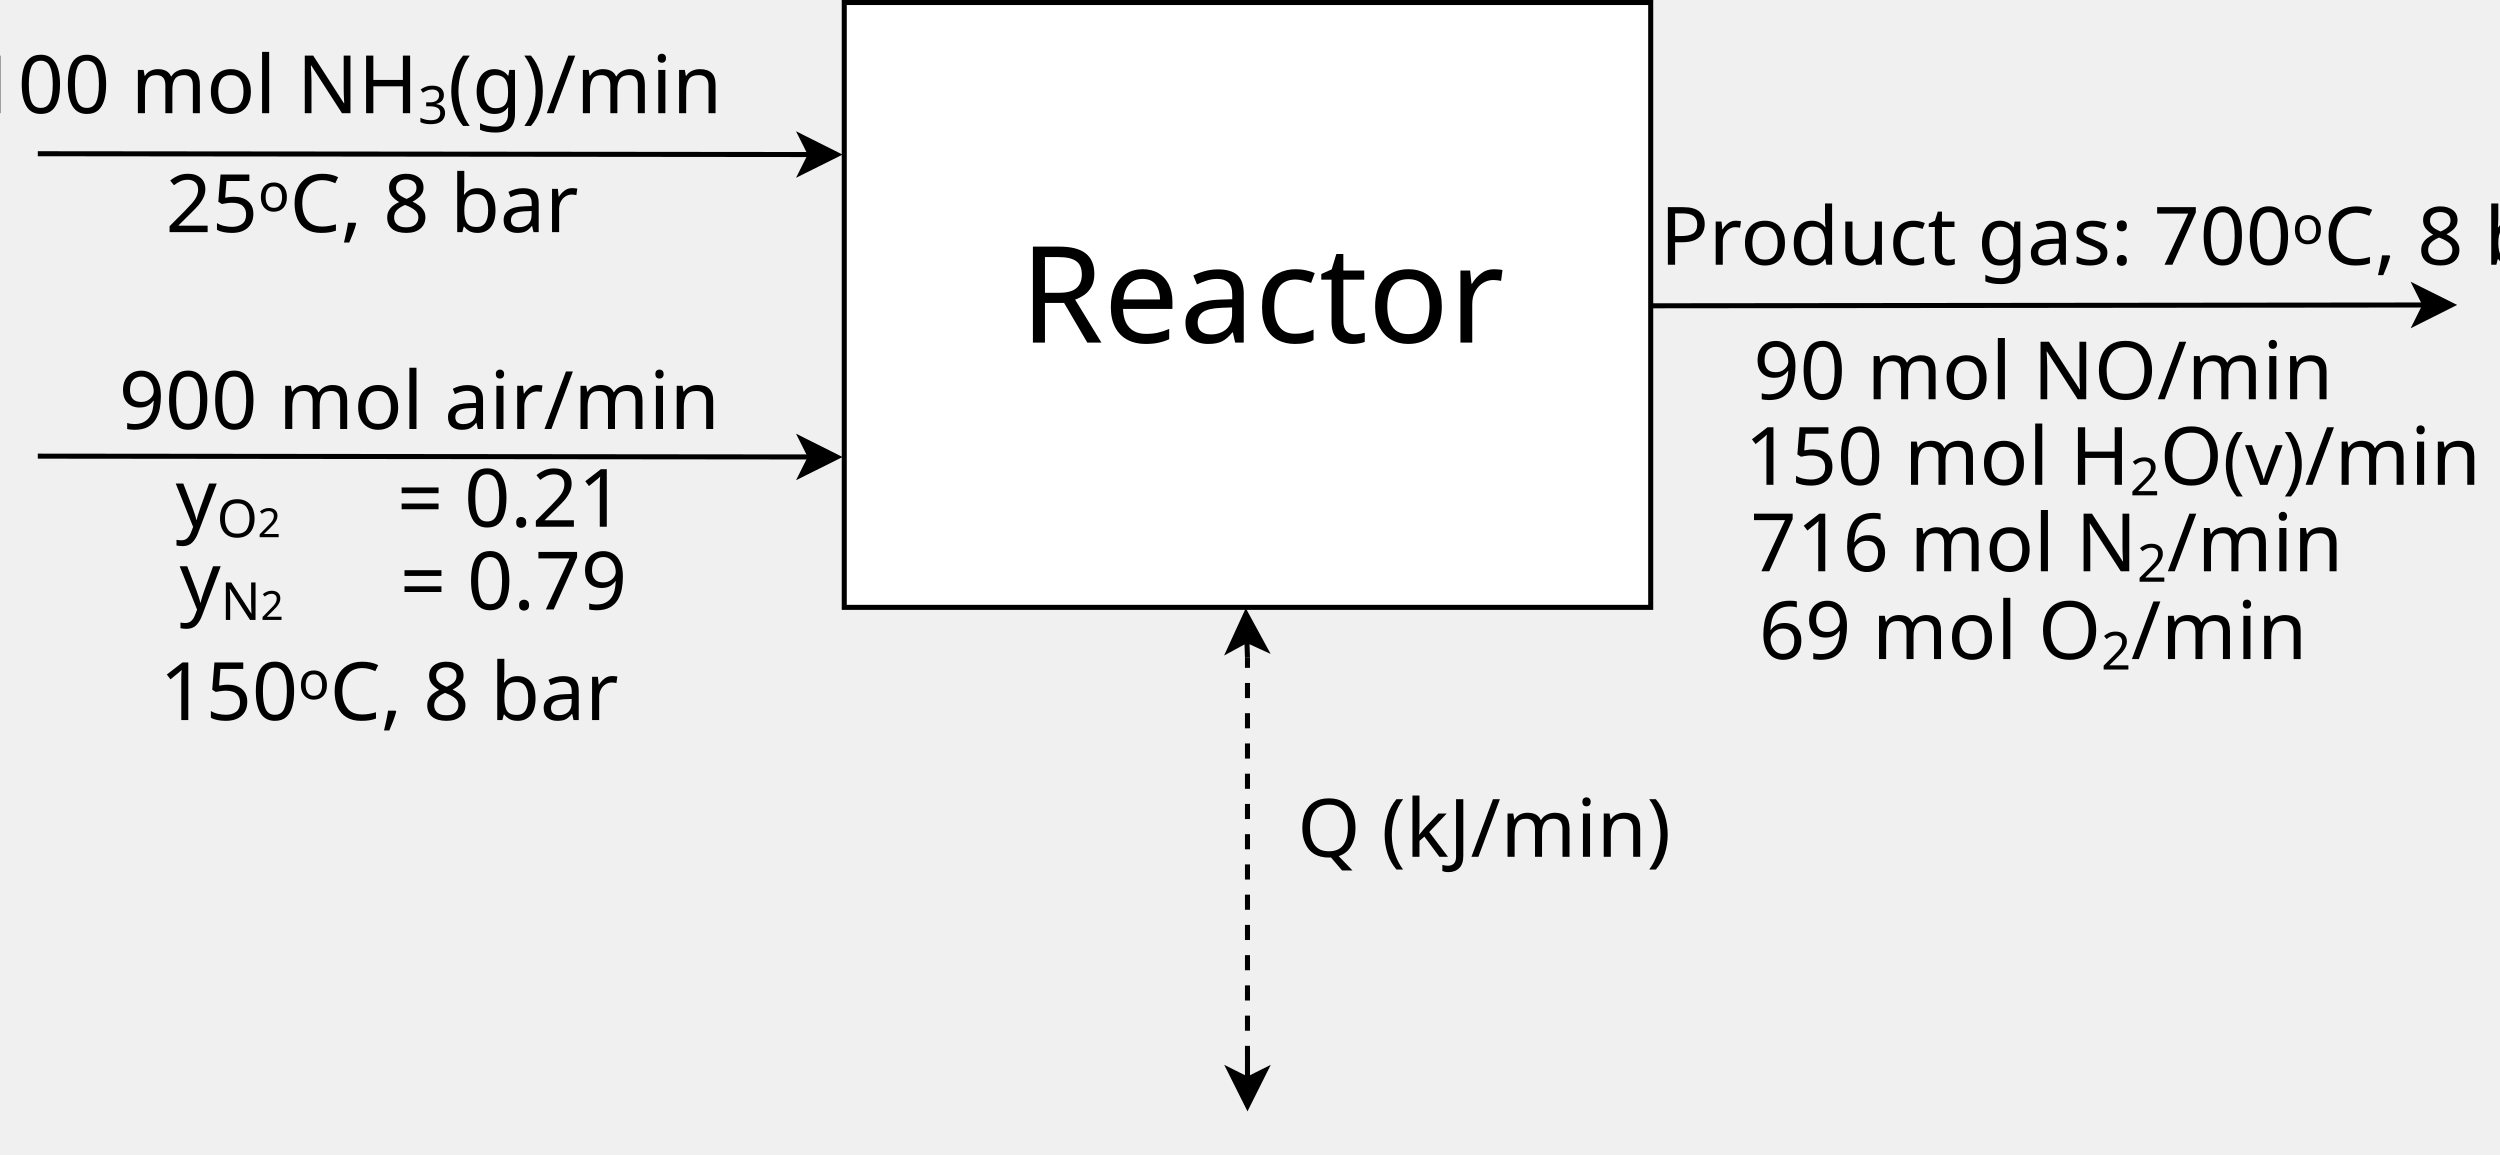
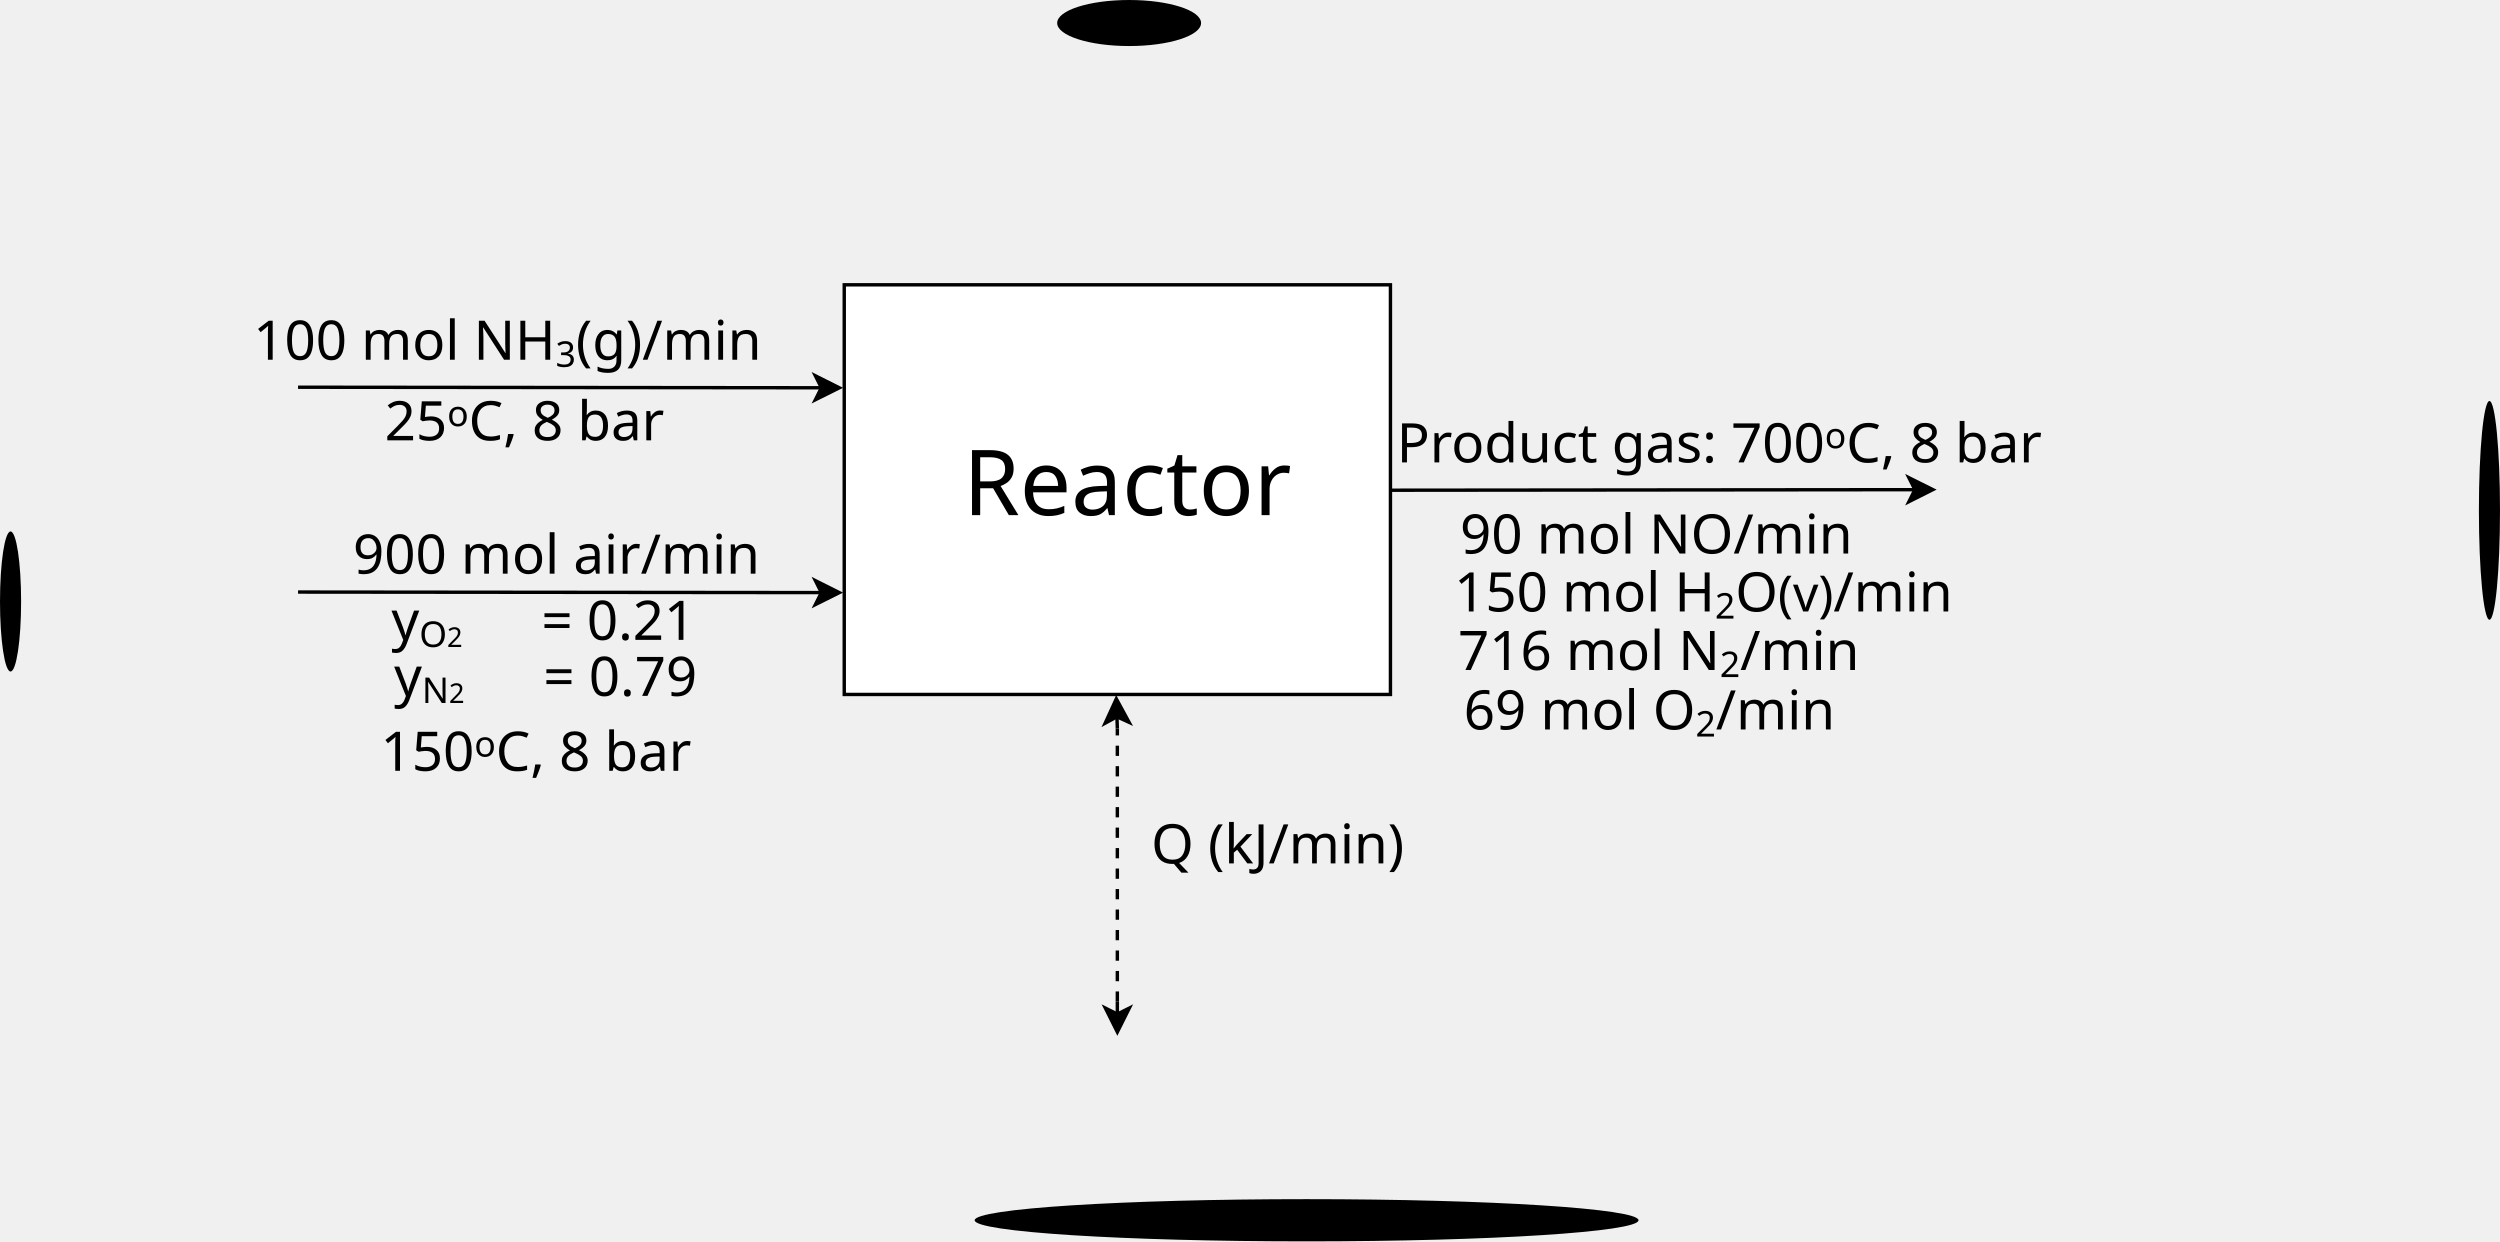
- <svg xmlns="http://www.w3.org/2000/svg" width="496px" height="229px" version="1.1" content="&lt;mxfile userAgent=&quot;Mozilla/5.0 (Windows NT 10.0; Win64; x64) AppleWebKit/537.36 (KHTML, like Gecko) Chrome/60.0.311.90 Safari/537.36&quot; version=&quot;7.1.6&quot; editor=&quot;www.draw.io&quot; type=&quot;device&quot;&gt;&lt;diagram id=&quot;a6c59156-2afb-757a-ecf8-4a7544f1875f&quot; name=&quot;Page-1&quot;&gt;5ZdPb5swGMY/DdcJMBB6XNN2u0yalMO6owdvwJrBkXEK2aefweaPTaqQLNGqlkNkP7Zf28/vtSEOWhfNF453+TeWAnV8N20c9OD4fhiv5G8rHJQQuYESMk5SJXmjsCF/QIuuVvckhcroKBijguxMMWFlCYkwNMw5q81uW0bNWXc4g5mwSTCdqz9IKnKlxqE76l+BZHk/s+fqll84+Z1xti/1fI6Ptt2jmgvcx9L9qxynrJ5I6NFBa86YUKWiWQNtre1tU+OeXmkd1s2hFEsG+GrAC6Z76FfcrUscei+63UDb33XQfZ0TAZsdTtrWWsKXWi4KKmueLG4JpWtGGe/GoqfukbqeBriA5tWleoMBMq+AFSD4QXbRA/xYe6Zzyu89r0dCXqS1fEqnNxvrrMiG2KMzsqDNOW4UOm0UlOnnNvdkLaG4qkhieiP3yQ/P2seu8rOtfPLDwSBIZ3lp2SMPAuYZiAm+uWMTR8IjhvQaB4oFeTFnPGaSnuE7I3ItA5DB1x4Isnyu2J4noEdNk9AKhFwzUOBZgdSWZ4E6ZsO2F2EMbodx9V4w3l2I0bszA6H4ZhjDK2BsiHielBXE8xgqZ94Cw8BiGF7IMLKOoh/djGF0FsOSlVK8T3GVd+8iz6S5lNn/AoSiE1fc4rvSCoTsS/d6gFbXvCu7kzXclucge0NX5UnzF1NEVjrc7pjF/07xwx6uwP5yvBiLrI4f9ar7+McJPf4F&lt;/diagram&gt;&lt;/mxfile&gt;" style="background-color: rgb(255, 255, 255);" id="svg38">
+ <svg xmlns="http://www.w3.org/2000/svg" width="732.338" height="363.64" version="1.1" content="&lt;mxfile userAgent=&quot;Mozilla/5.0 (Windows NT 10.0; Win64; x64) AppleWebKit/537.36 (KHTML, like Gecko) Chrome/60.0.311.90 Safari/537.36&quot; version=&quot;7.1.6&quot; editor=&quot;www.draw.io&quot; type=&quot;device&quot;&gt;&lt;diagram id=&quot;a6c59156-2afb-757a-ecf8-4a7544f1875f&quot; name=&quot;Page-1&quot;&gt;5ZdPb5swGMY/DdcJMBB6XNN2u0yalMO6owdvwJrBkXEK2aefweaPTaqQLNGqlkNkP7Zf28/vtSEOWhfNF453+TeWAnV8N20c9OD4fhiv5G8rHJQQuYESMk5SJXmjsCF/QIuuVvckhcroKBijguxMMWFlCYkwNMw5q81uW0bNWXc4g5mwSTCdqz9IKnKlxqE76l+BZHk/s+fqll84+Z1xti/1fI6Ptt2jmgvcx9L9qxynrJ5I6NFBa86YUKWiWQNtre1tU+OeXmkd1s2hFEsG+GrAC6Z76FfcrUscei+63UDb33XQfZ0TAZsdTtrWWsKXWi4KKmueLG4JpWtGGe/GoqfukbqeBriA5tWleoMBMq+AFSD4QXbRA/xYe6Zzyu89r0dCXqS1fEqnNxvrrMiG2KMzsqDNOW4UOm0UlOnnNvdkLaG4qkhieiP3yQ/P2seu8rOtfPLDwSBIZ3lp2SMPAuYZiAm+uWMTR8IjhvQaB4oFeTFnPGaSnuE7I3ItA5DB1x4Isnyu2J4noEdNk9AKhFwzUOBZgdSWZ4E6ZsO2F2EMbodx9V4w3l2I0bszA6H4ZhjDK2BsiHielBXE8xgqZ94Cw8BiGF7IMLKOoh/djGF0FsOSlVK8T3GVd+8iz6S5lNn/AoSiE1fc4rvSCoTsS/d6gFbXvCu7kzXclucge0NX5UnzF1NEVjrc7pjF/07xwx6uwP5yvBiLrI4f9ar7+McJPf4F&lt;/diagram&gt;&lt;/mxfile&gt;" id="svg38">
  <defs id="defs10" />
-   <g transform="translate(0.5,0.5)" id="g36">
-     <rect x="167" y="0" width="160" height="120" fill="#ffffff" stroke="#000000" pointer-events="none" id="rect12" />
-     <path d="M 7 30 L 160.3 30.16" fill="none" stroke="#000000" stroke-miterlimit="10" pointer-events="none" id="path14" />
-     <path d="M 165.55 30.17 L 158.55 33.66 L 160.3 30.16 L 158.55 26.66 Z" fill="#000000" stroke="#000000" stroke-miterlimit="10" pointer-events="none" id="path16" />
-     <path d="M 7 90 L 160.3 90.16" fill="none" stroke="#000000" stroke-miterlimit="10" pointer-events="none" id="path18" />
-     <path d="M 165.55 90.17 L 158.55 93.66 L 160.3 90.16 L 158.55 86.66 Z" fill="#000000" stroke="#000000" stroke-miterlimit="10" pointer-events="none" id="path20" />
-     <path d="M 326.67 60.17 L 480.63 60.01" fill="none" stroke="#000000" stroke-miterlimit="10" pointer-events="none" id="path22" />
-     <path d="M 485.88 60 L 478.89 63.51 L 480.63 60.01 L 478.88 56.51 Z" fill="#000000" stroke="#000000" stroke-miterlimit="10" pointer-events="none" id="path24" />
-     <path d="M 247 210 L 247 130" fill="none" stroke="#000000" stroke-miterlimit="10" stroke-dasharray="3 3" pointer-events="none" id="path26" />
-     <path d="M 247 130 L 246.88 126.53" fill="none" stroke="#000000" stroke-miterlimit="10" pointer-events="none" id="path28" />
-     <path d="M 246.7 121.28 L 250.44 128.16 L 246.88 126.53 L 243.44 128.4 Z" fill="#000000" stroke="#000000" stroke-miterlimit="10" pointer-events="none" id="path30" />
-     <path d="M 247 210 L 247 213.63" fill="none" stroke="#000000" stroke-miterlimit="10" pointer-events="none" id="path32" />
-     <path d="M 247 218.88 L 243.5 211.88 L 247 213.63 L 250.5 211.88 Z" fill="#000000" stroke="#000000" stroke-miterlimit="10" pointer-events="none" id="path34" />
+   <g transform="translate(80.30963,83.43202)" id="g36">
+     <rect x="167" y="0" width="160" height="120" pointer-events="none" id="rect12" style="fill:#ffffff;stroke:#000000" />
+     <path d="m 7,30 153.3,0.16" stroke-miterlimit="10" pointer-events="none" id="path14" style="fill:none;stroke:#000000;stroke-miterlimit:10" />
+     <path d="m 165.55,30.17 -7,3.49 1.75,-3.5 -1.75,-3.5 z" stroke-miterlimit="10" pointer-events="none" id="path16" style="fill:#000000;stroke:#000000;stroke-miterlimit:10" />
+     <path d="m 7,90 153.3,0.16" stroke-miterlimit="10" pointer-events="none" id="path18" style="fill:none;stroke:#000000;stroke-miterlimit:10" />
+     <path d="m 165.55,90.17 -7,3.49 1.75,-3.5 -1.75,-3.5 z" stroke-miterlimit="10" pointer-events="none" id="path20" style="fill:#000000;stroke:#000000;stroke-miterlimit:10" />
+     <path d="M 326.67,60.17 480.63,60.01" stroke-miterlimit="10" pointer-events="none" id="path22" style="fill:none;stroke:#000000;stroke-miterlimit:10" />
+     <path d="m 485.88,60 -6.99,3.51 1.74,-3.5 -1.75,-3.5 z" stroke-miterlimit="10" pointer-events="none" id="path24" style="fill:#000000;stroke:#000000;stroke-miterlimit:10" />
+     <path d="M 247,210 V 130" stroke-miterlimit="10" pointer-events="none" id="path26" style="fill:none;stroke:#000000;stroke-miterlimit:10;stroke-dasharray:3, 3" />
+     <path d="m 247,130 -0.12,-3.47" stroke-miterlimit="10" pointer-events="none" id="path28" style="fill:none;stroke:#000000;stroke-miterlimit:10" />
+     <path d="m 246.7,121.28 3.74,6.88 -3.56,-1.63 -3.44,1.87 z" stroke-miterlimit="10" pointer-events="none" id="path30" style="fill:#000000;stroke:#000000;stroke-miterlimit:10" />
+     <path d="m 247,210 v 3.63" stroke-miterlimit="10" pointer-events="none" id="path32" style="fill:none;stroke:#000000;stroke-miterlimit:10" />
+     <path d="m 247,218.88 -3.5,-7 3.5,1.75 3.5,-1.75 z" stroke-miterlimit="10" pointer-events="none" id="path34" style="fill:#000000;stroke:#000000;stroke-miterlimit:10" />
  </g>
-   <text xml:space="preserve" style="font-style:normal;font-variant:normal;font-weight:normal;font-stretch:normal;font-size:16px;line-height:1.25;font-family:sans-serif;-inkscape-font-specification:sans-serif;letter-spacing:0px;word-spacing:0px;fill:#000000;fill-opacity:1;stroke:none" x="202.334" y="67.976" id="text46">
-     <tspan id="tspan44" x="202.334" y="67.976" style="font-size:26.667px">Reactor</tspan>
+   <text xml:space="preserve" style="font-style:normal;font-variant:normal;font-weight:normal;font-stretch:normal;font-size:16px;line-height:1.25;font-family:sans-serif;-inkscape-font-specification:sans-serif;letter-spacing:0px;word-spacing:0px;fill:#000000;fill-opacity:1;stroke:none" x="282.144" y="150.908" id="text46">
+     <tspan id="tspan44" x="282.144" y="150.908" style="font-size:26.667px">Reactor</tspan>
  </text>
-   <text xml:space="preserve" style="font-style:normal;font-variant:normal;font-weight:normal;font-stretch:normal;font-size:16px;line-height:1.25;font-family:sans-serif;-inkscape-font-specification:sans-serif;letter-spacing:0px;word-spacing:0px;fill:#000000;fill-opacity:1;stroke:none" x="-5.62" y="22.45" id="text50">
-     <tspan id="tspan48" x="-5.62" y="22.45">100 mol NH<tspan style="font-size:65%;baseline-shift:sub" id="tspan146">3</tspan>(g)/min</tspan>
+   <text xml:space="preserve" style="font-style:normal;font-variant:normal;font-weight:normal;font-stretch:normal;font-size:16px;line-height:1.25;font-family:sans-serif;-inkscape-font-specification:sans-serif;letter-spacing:0px;word-spacing:0px;fill:#000000;fill-opacity:1;stroke:none" x="74.189" y="105.382" id="text50">
+     <tspan id="tspan48" x="74.189" y="105.382">100 mol NH<tspan style="font-size:65%;baseline-shift:sub" id="tspan146">3</tspan>(g)/min</tspan>
  </text>
-   <text xml:space="preserve" style="font-style:normal;font-variant:normal;font-weight:normal;font-stretch:normal;font-size:16px;line-height:1.25;font-family:sans-serif;-inkscape-font-specification:sans-serif;letter-spacing:0px;word-spacing:0px;fill:#000000;fill-opacity:1;stroke:none" x="32.879" y="46.056" id="text54">
-     <tspan id="tspan52" x="32.879" y="46.056">25<tspan style="font-size:65%;baseline-shift:super" id="tspan166">o</tspan>C, 8 bar</tspan>
+   <text xml:space="preserve" style="font-style:normal;font-variant:normal;font-weight:normal;font-stretch:normal;font-size:16px;line-height:1.25;font-family:sans-serif;-inkscape-font-specification:sans-serif;letter-spacing:0px;word-spacing:0px;fill:#000000;fill-opacity:1;stroke:none" x="112.689" y="128.988" id="text54">
+     <tspan id="tspan52" x="112.689" y="128.988">25<tspan style="font-size:65%;baseline-shift:super" id="tspan166">o</tspan>C, 8 bar</tspan>
  </text>
-   <text xml:space="preserve" style="font-style:normal;font-variant:normal;font-weight:normal;font-stretch:normal;font-size:16px;line-height:1.25;font-family:sans-serif;-inkscape-font-specification:sans-serif;letter-spacing:0px;word-spacing:0px;fill:#000000;fill-opacity:1;stroke:none" x="23.606" y="85.118" id="text58">
-     <tspan id="tspan56" x="23.606" y="85.118">900 mol air/min</tspan>
+   <text xml:space="preserve" style="font-style:normal;font-variant:normal;font-weight:normal;font-stretch:normal;font-size:16px;line-height:1.25;font-family:sans-serif;-inkscape-font-specification:sans-serif;letter-spacing:0px;word-spacing:0px;fill:#000000;fill-opacity:1;stroke:none" x="103.415" y="168.05" id="text58">
+     <tspan id="tspan56" x="103.415" y="168.05">900 mol air/min</tspan>
  </text>
-   <text xml:space="preserve" style="font-style:normal;font-variant:normal;font-weight:normal;font-stretch:normal;font-size:16px;line-height:1.25;font-family:sans-serif;-inkscape-font-specification:sans-serif;letter-spacing:0px;word-spacing:0px;fill:#000000;fill-opacity:1;stroke:none" x="34.846" y="104.508" id="text62">
-     <tspan id="tspan60" x="34.846" y="104.508">y<tspan style="font-size:65%;baseline-shift:sub" id="tspan148">O<tspan style="font-size:8px" id="tspan150">2</tspan>
+   <text xml:space="preserve" style="font-style:normal;font-variant:normal;font-weight:normal;font-stretch:normal;font-size:16px;line-height:1.25;font-family:sans-serif;-inkscape-font-specification:sans-serif;letter-spacing:0px;word-spacing:0px;fill:#000000;fill-opacity:1;stroke:none" x="114.656" y="187.44" id="text62">
+     <tspan id="tspan60" x="114.656" y="187.44">y<tspan style="font-size:65%;baseline-shift:sub" id="tspan148">O<tspan style="font-size:8px" id="tspan150">2</tspan>
      </tspan> = 0.21</tspan>
  </text>
-   <text xml:space="preserve" style="font-style:normal;font-variant:normal;font-weight:normal;font-stretch:normal;font-size:16px;line-height:1.25;font-family:sans-serif;-inkscape-font-specification:sans-serif;letter-spacing:0px;word-spacing:0px;fill:#000000;fill-opacity:1;stroke:none" x="35.632" y="120.92" id="text62-7">
-     <tspan id="tspan60-3" x="35.632" y="120.92">y<tspan style="font-size:65%;baseline-shift:sub" id="tspan156">N<tspan style="font-size:8px" id="tspan158">2</tspan>
+   <text xml:space="preserve" style="font-style:normal;font-variant:normal;font-weight:normal;font-stretch:normal;font-size:16px;line-height:1.25;font-family:sans-serif;-inkscape-font-specification:sans-serif;letter-spacing:0px;word-spacing:0px;fill:#000000;fill-opacity:1;stroke:none" x="115.442" y="203.852" id="text62-7">
+     <tspan id="tspan60-3" x="115.442" y="203.852">y<tspan style="font-size:65%;baseline-shift:sub" id="tspan156">N<tspan style="font-size:8px" id="tspan158">2</tspan>
      </tspan> = 0.79</tspan>
  </text>
-   <text xml:space="preserve" style="font-style:normal;font-variant:normal;font-weight:normal;font-stretch:normal;font-size:16px;line-height:1.25;font-family:sans-serif;-inkscape-font-specification:sans-serif;letter-spacing:0px;word-spacing:0px;fill:#000000;fill-opacity:1;stroke:none" x="31.673" y="142.863" id="text54-7">
-     <tspan id="tspan52-0" x="31.673" y="142.863">150<tspan style="font-size:65%;baseline-shift:super" id="tspan164">o</tspan>C, 8 bar</tspan>
+   <text xml:space="preserve" style="font-style:normal;font-variant:normal;font-weight:normal;font-stretch:normal;font-size:16px;line-height:1.25;font-family:sans-serif;-inkscape-font-specification:sans-serif;letter-spacing:0px;word-spacing:0px;fill:#000000;fill-opacity:1;stroke:none" x="111.483" y="225.795" id="text54-7">
+     <tspan id="tspan52-0" x="111.483" y="225.795">150<tspan style="font-size:65%;baseline-shift:super" id="tspan164">o</tspan>C, 8 bar</tspan>
  </text>
-   <text xml:space="preserve" style="font-style:normal;font-variant:normal;font-weight:normal;font-stretch:normal;font-size:16px;line-height:1.25;font-family:sans-serif;-inkscape-font-specification:sans-serif;letter-spacing:0px;word-spacing:0px;fill:#000000;fill-opacity:1;stroke:none" x="257.414" y="169.986" id="text102">
-     <tspan id="tspan100" x="257.414" y="169.986">Q (kJ/min)</tspan>
+   <text xml:space="preserve" style="font-style:normal;font-variant:normal;font-weight:normal;font-stretch:normal;font-size:16px;line-height:1.25;font-family:sans-serif;-inkscape-font-specification:sans-serif;letter-spacing:0px;word-spacing:0px;fill:#000000;fill-opacity:1;stroke:none" x="337.224" y="252.918" id="text102">
+     <tspan id="tspan100" x="337.224" y="252.918">Q (kJ/min)</tspan>
  </text>
-   <text xml:space="preserve" style="font-style:normal;font-variant:normal;font-weight:normal;font-stretch:normal;font-size:16px;line-height:1.25;font-family:sans-serif;-inkscape-font-specification:sans-serif;letter-spacing:0px;word-spacing:0px;fill:#000000;fill-opacity:1;stroke:none" x="329.355" y="52.52" id="text106">
-     <tspan id="tspan104" x="329.355" y="52.52">Product gas: 700<tspan style="font-size:65%;baseline-shift:super" id="tspan168">o</tspan>C, 8 bar</tspan>
+   <text xml:space="preserve" style="font-style:normal;font-variant:normal;font-weight:normal;font-stretch:normal;font-size:16px;line-height:1.25;font-family:sans-serif;-inkscape-font-specification:sans-serif;letter-spacing:0px;word-spacing:0px;fill:#000000;fill-opacity:1;stroke:none" x="409.165" y="135.452" id="text106">
+     <tspan id="tspan104" x="409.165" y="135.452">Product gas: 700<tspan style="font-size:65%;baseline-shift:super" id="tspan168">o</tspan>C, 8 bar</tspan>
  </text>
-   <text xml:space="preserve" style="font-style:normal;font-variant:normal;font-weight:normal;font-stretch:normal;font-size:16px;line-height:1.25;font-family:sans-serif;-inkscape-font-specification:sans-serif;letter-spacing:0px;word-spacing:0px;fill:#000000;fill-opacity:1;stroke:none" x="347.903" y="79.216" id="text110">
-     <tspan id="tspan108" x="347.903" y="79.216">90 mol NO/min</tspan>
+   <text xml:space="preserve" style="font-style:normal;font-variant:normal;font-weight:normal;font-stretch:normal;font-size:16px;line-height:1.25;font-family:sans-serif;-inkscape-font-specification:sans-serif;letter-spacing:0px;word-spacing:0px;fill:#000000;fill-opacity:1;stroke:none" x="427.712" y="162.148" id="text110">
+     <tspan id="tspan108" x="427.712" y="162.148">90 mol NO/min</tspan>
  </text>
-   <text xml:space="preserve" style="font-style:normal;font-variant:normal;font-weight:normal;font-stretch:normal;font-size:16px;line-height:1.25;font-family:sans-serif;-inkscape-font-specification:sans-serif;letter-spacing:0px;word-spacing:0px;fill:#000000;fill-opacity:1;stroke:none" x="346.166" y="96.191" id="text110-2">
-     <tspan id="tspan108-3" x="346.166" y="96.191">150 mol H<tspan style="font-size:65%;baseline-shift:sub" id="tspan170">2</tspan>O<tspan style="font-size:14.667px" id="tspan172">(v)</tspan>/min</tspan>
+   <text xml:space="preserve" style="font-style:normal;font-variant:normal;font-weight:normal;font-stretch:normal;font-size:16px;line-height:1.25;font-family:sans-serif;-inkscape-font-specification:sans-serif;letter-spacing:0px;word-spacing:0px;fill:#000000;fill-opacity:1;stroke:none" x="425.976" y="179.123" id="text110-2">
+     <tspan id="tspan108-3" x="425.976" y="179.123">150 mol H<tspan style="font-size:65%;baseline-shift:sub" id="tspan170">2</tspan>O<tspan style="font-size:14.667px" id="tspan172">(v)</tspan>/min</tspan>
  </text>
-   <text xml:space="preserve" style="font-style:normal;font-variant:normal;font-weight:normal;font-stretch:normal;font-size:16px;line-height:1.25;font-family:sans-serif;-inkscape-font-specification:sans-serif;letter-spacing:0px;word-spacing:0px;fill:#000000;fill-opacity:1;stroke:none" x="347.29" y="113.333" id="text110-9">
-     <tspan id="tspan108-4" x="347.29" y="113.333">716 mol N<tspan style="font-size:65%;baseline-shift:sub" id="tspan174">2</tspan>/min</tspan>
+   <text xml:space="preserve" style="font-style:normal;font-variant:normal;font-weight:normal;font-stretch:normal;font-size:16px;line-height:1.25;font-family:sans-serif;-inkscape-font-specification:sans-serif;letter-spacing:0px;word-spacing:0px;fill:#000000;fill-opacity:1;stroke:none" x="427.1" y="196.265" id="text110-9">
+     <tspan id="tspan108-4" x="427.1" y="196.265">716 mol N<tspan style="font-size:65%;baseline-shift:sub" id="tspan174">2</tspan>/min</tspan>
  </text>
-   <text xml:space="preserve" style="font-style:normal;font-variant:normal;font-weight:normal;font-stretch:normal;font-size:16px;line-height:1.25;font-family:sans-serif;-inkscape-font-specification:sans-serif;letter-spacing:0px;word-spacing:0px;fill:#000000;fill-opacity:1;stroke:none" x="348.976" y="130.756" id="text110-98">
-     <tspan id="tspan108-0" x="348.976" y="130.756">69 mol O<tspan style="font-size:65%;baseline-shift:sub" id="tspan176">2</tspan>/min</tspan>
+   <text xml:space="preserve" style="font-style:normal;font-variant:normal;font-weight:normal;font-stretch:normal;font-size:16px;line-height:1.25;font-family:sans-serif;-inkscape-font-specification:sans-serif;letter-spacing:0px;word-spacing:0px;fill:#000000;fill-opacity:1;stroke:none" x="428.786" y="213.688" id="text110-98">
+     <tspan id="tspan108-0" x="428.786" y="213.688">69 mol O<tspan style="font-size:65%;baseline-shift:sub" id="tspan176">2</tspan>/min</tspan>
  </text>
+   <ellipse style="fill:#000000;fill-opacity:1" id="path178" cx="330.76" cy="6.744" rx="21.076" ry="6.744" />
+   <ellipse style="fill:#000000;fill-opacity:1" id="path180" cx="729.246" cy="149.503" rx="3.091" ry="32.036" />
+   <ellipse style="fill:#000000;fill-opacity:1" id="path182" cx="382.749" cy="357.457" rx="97.233" ry="6.182" />
+   <ellipse style="fill:#000000;fill-opacity:1" id="path184" cx="3.091" cy="176.199" rx="3.091" ry="20.514" />
</svg>
